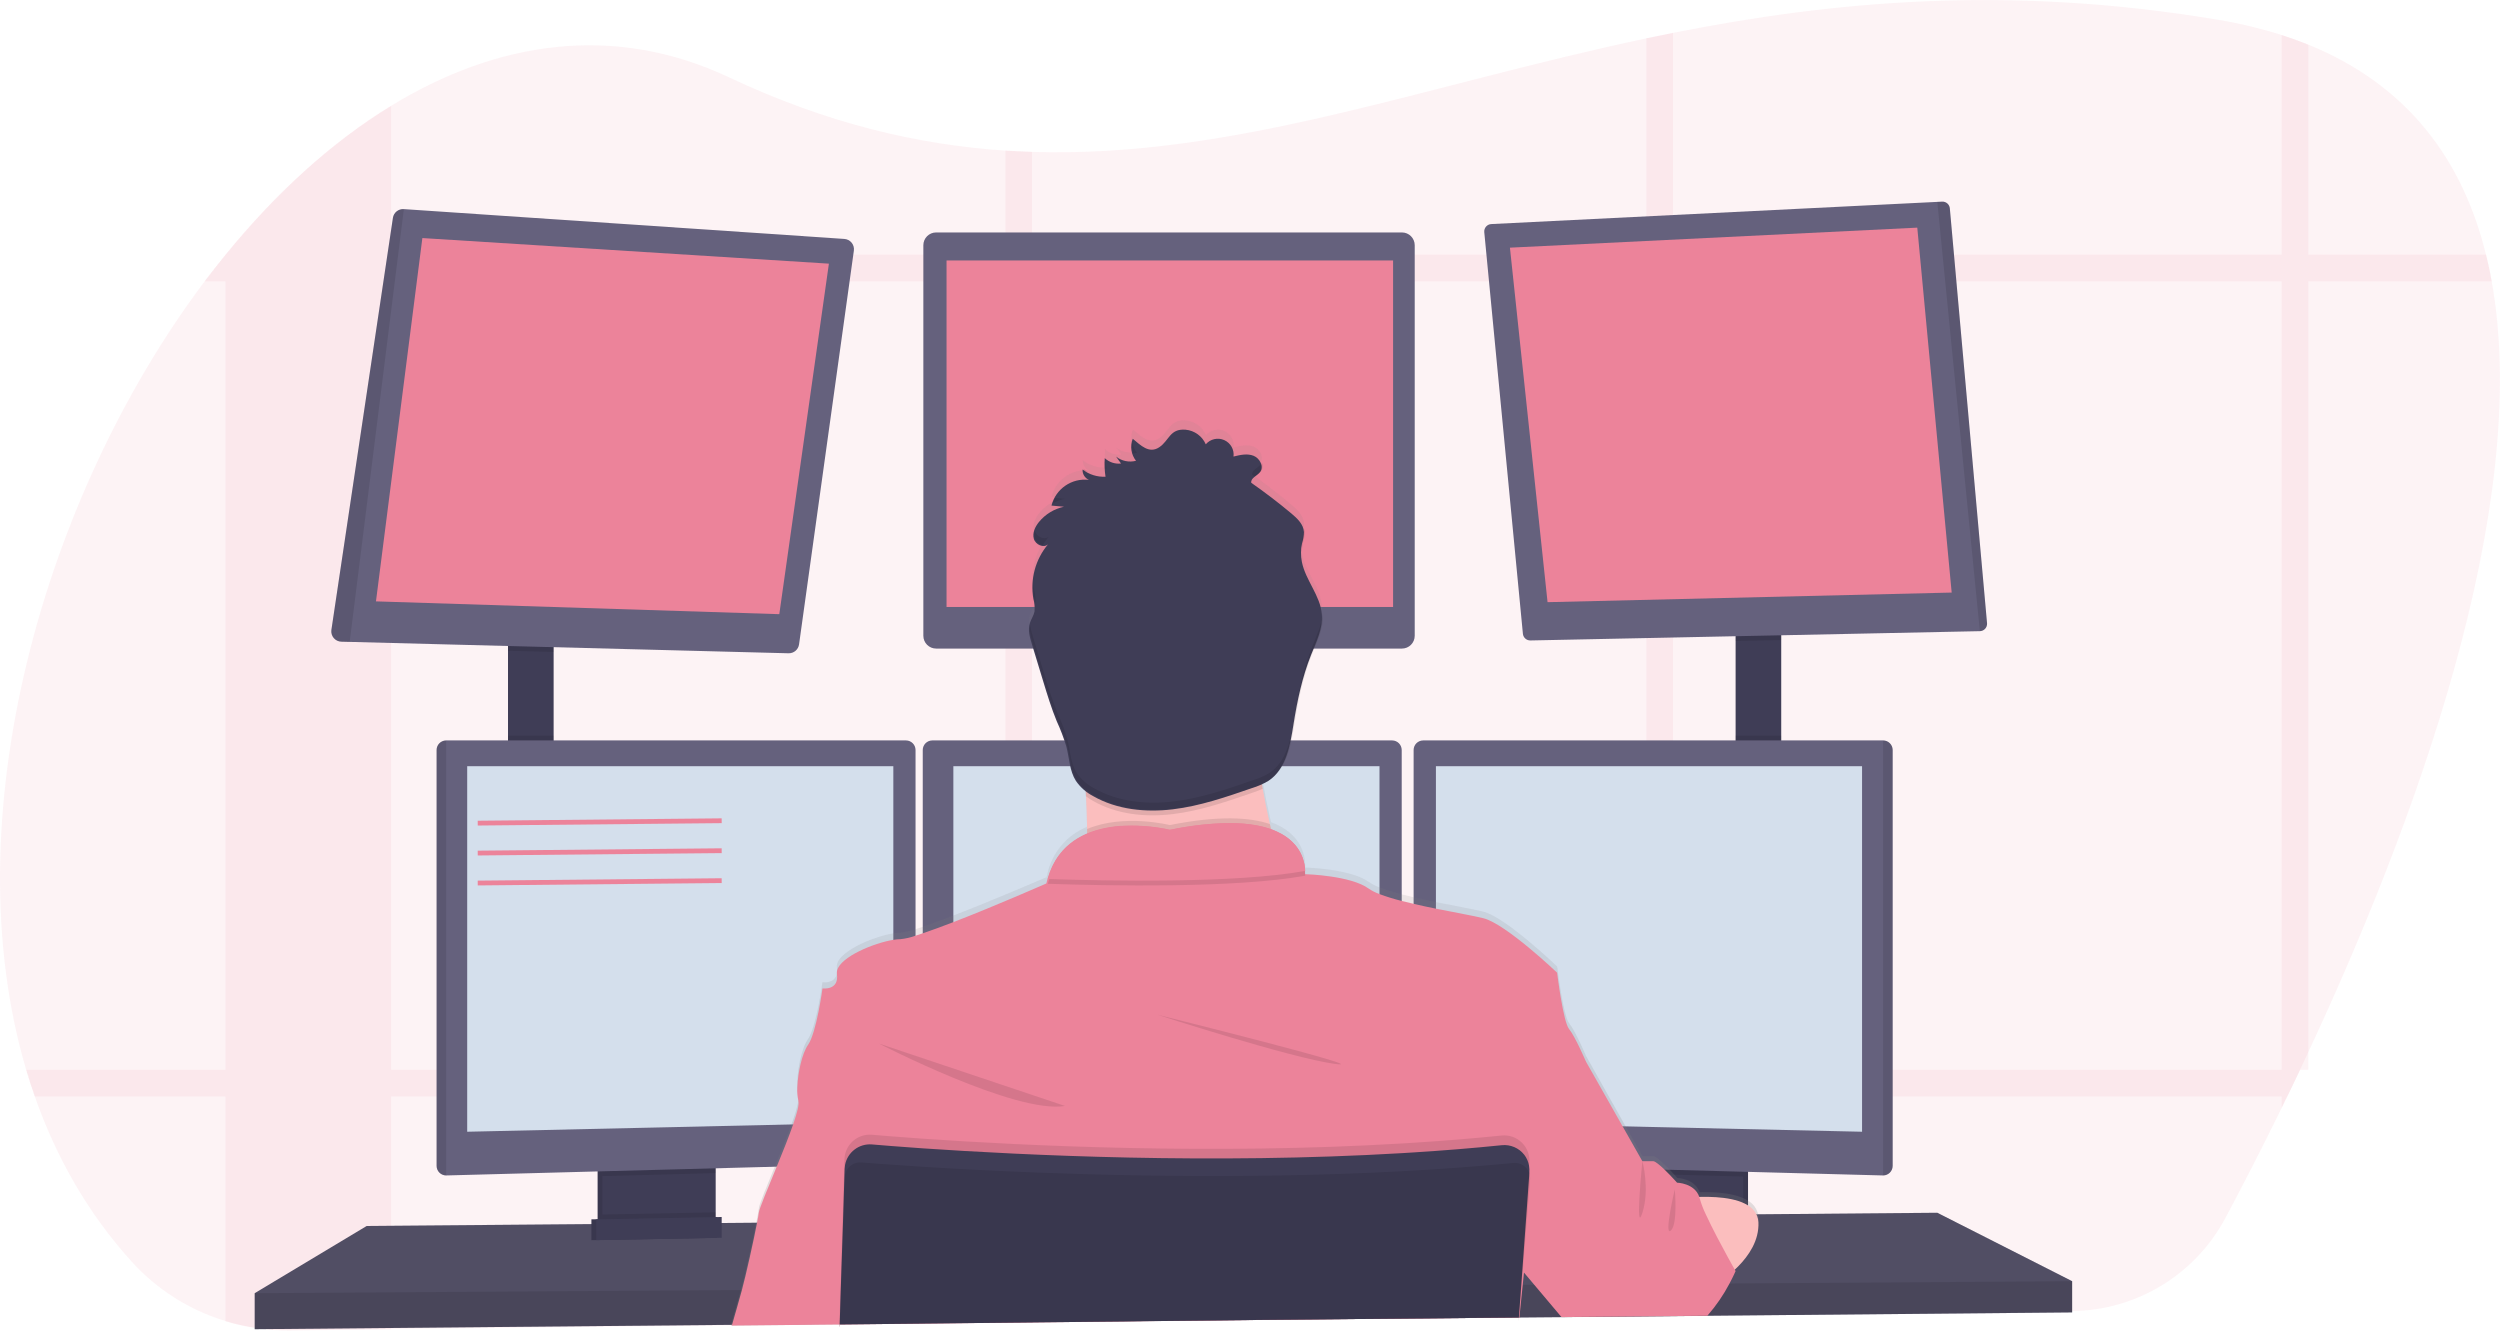
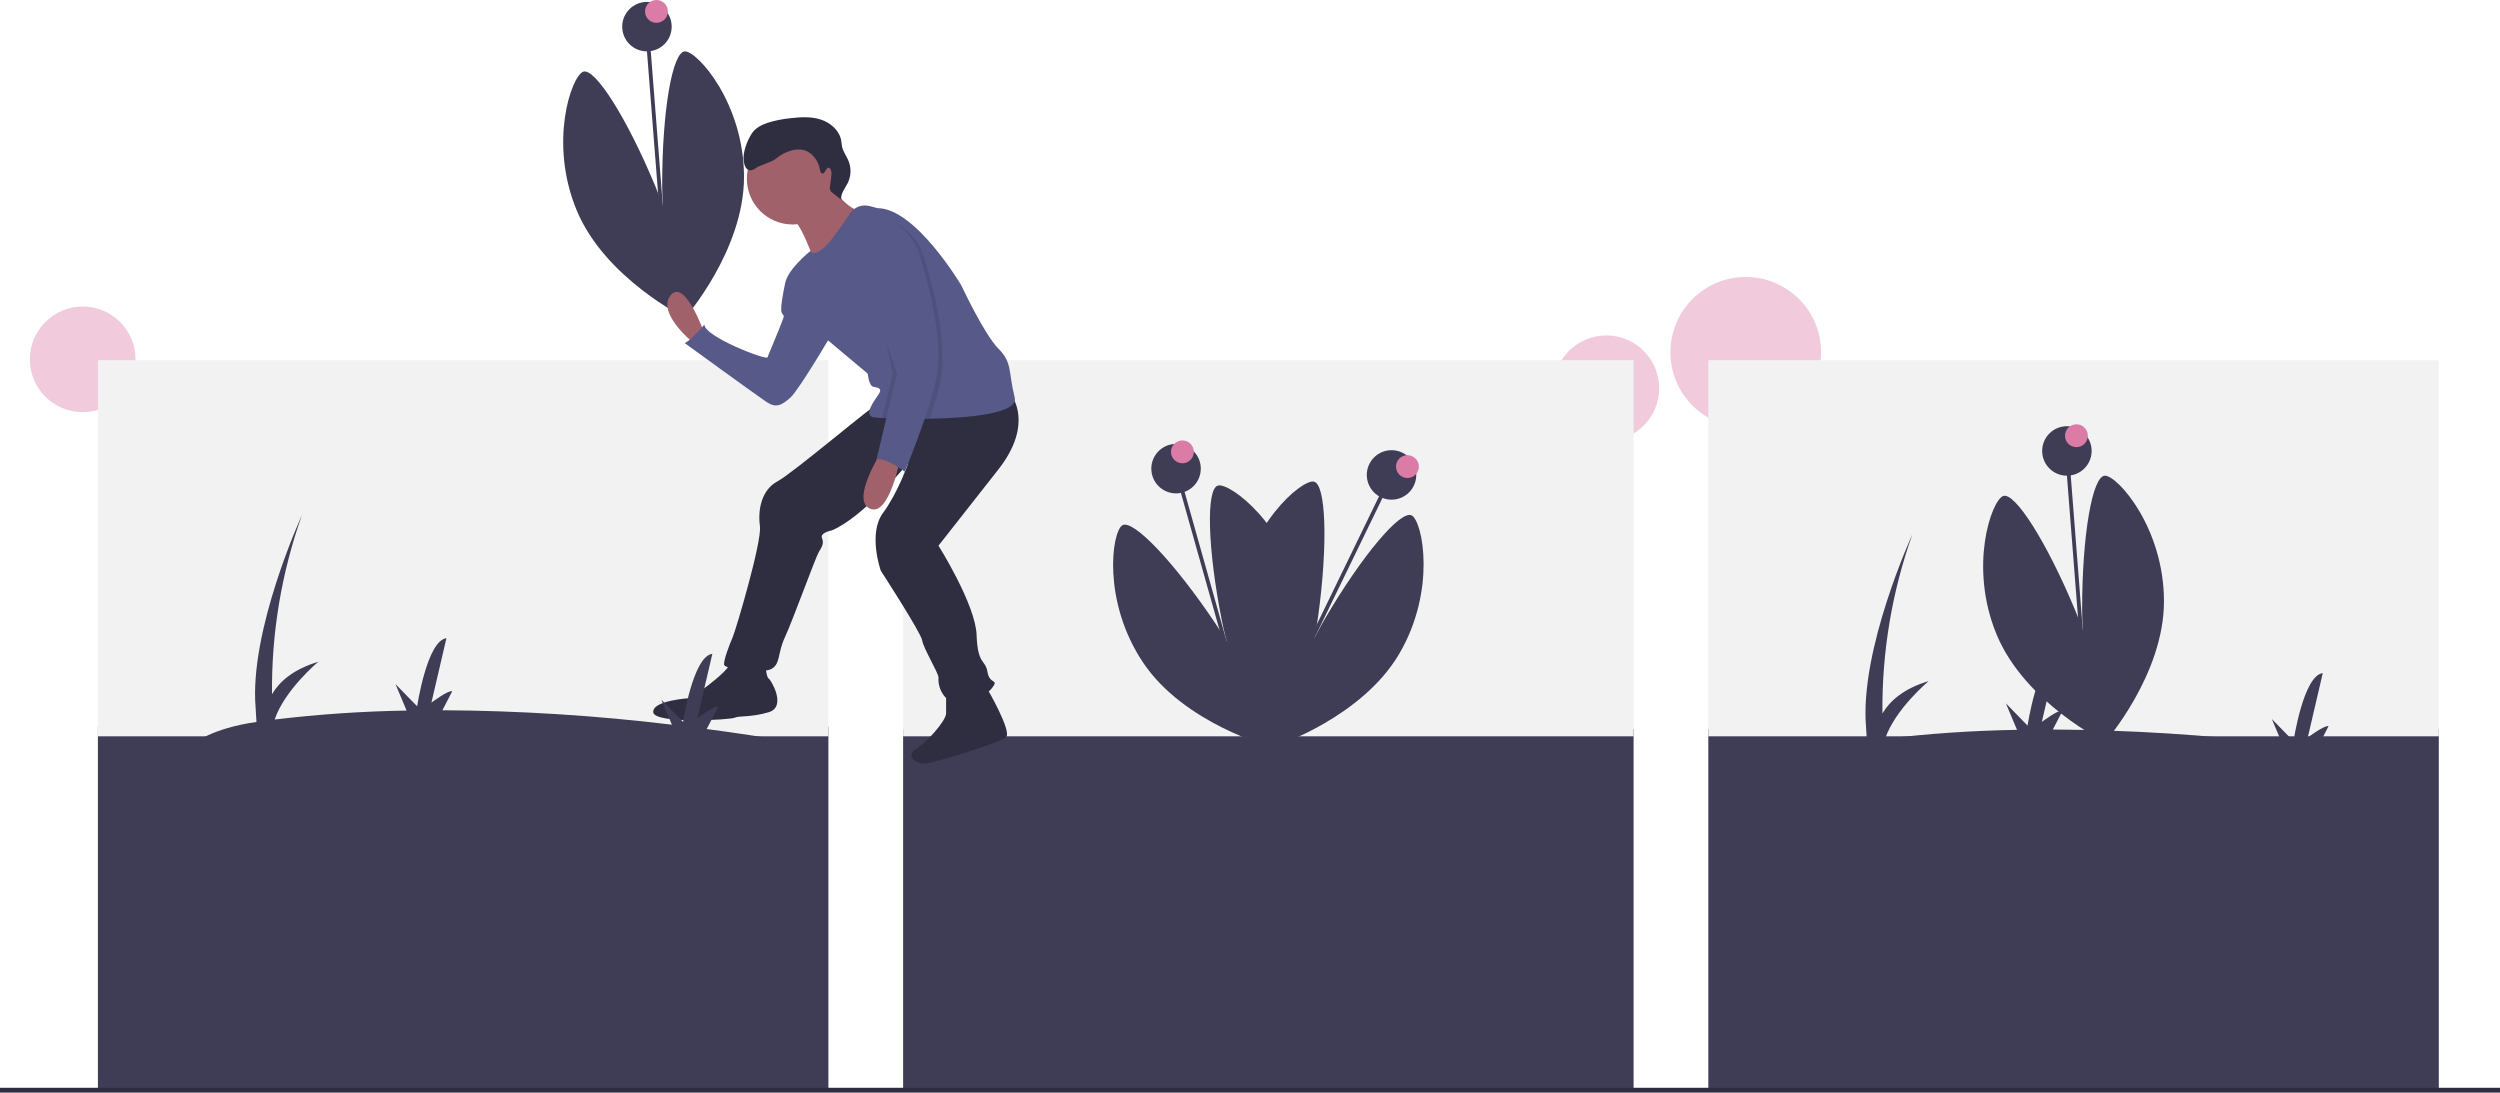
- <svg xmlns="http://www.w3.org/2000/svg" id="59725d3d-bdd8-4af0-9b66-49b8d09410bc" data-name="Layer 1" width="1041.32" height="554.17" viewBox="0 0 1041.32 554.17">
-   <defs>
-     <linearGradient id="dff037aa-d578-4bab-81e7-399360663117" x1="597.75" y1="725.44" x2="597.75" y2="347.69" gradientUnits="userSpaceOnUse">
-       <stop offset="0" stop-color="gray" stop-opacity="0.25" />
-       <stop offset="0.54" stop-color="gray" stop-opacity="0.12" />
-       <stop offset="1" stop-color="gray" stop-opacity="0.1" />
-     </linearGradient>
-   </defs>
-   <path d="M1040.82,611.12q-1.74,3.75-3.47,7.4-2.7,5.67-5.33,11.12c-.78,1.61-1.56,3.19-2.32,4.77-8.6,17.57-16.63,33.11-23.45,45.89A73.21,73.21,0,0,1,942.44,719l-151.65,1.65h-1.6l-13,.14-11.12.12-34.1.37-1.38,0-17.36.19h-.53l-107,1.16-95.51,1-11.11.12-69,.75H429l-44.75.48h-.48l-141.5,1.53-42.33.46a88.07,88.07,0,0,1-26.67-3.82,86.39,86.39,0,0,1-39.09-24.75C116,678.37,102.75,655,93.85,629.64q-1.93-5.49-3.6-11.12C59.44,514.37,97,380,164.6,290.08q4.25-5.64,8.64-11l.07-.08c20.79-25.52,44.1-46.84,68.93-62,44-26.91,92.75-34.49,140.7-11.9,40.57,19.12,78.45,28.11,115.17,30.55,3.71.24,7.42.42,11.11.53,84.23,2.65,163.17-27.7,255.87-47.29,3.69-.78,7.39-1.55,11.12-2.28,66.13-13.16,139.49-20.1,226.73-5.51a189.09,189.09,0,0,1,26.76,6.4q5.77,1.86,11.12,4c41.64,16.94,64.35,48.24,74,87.46q1.37,5.46,2.37,11.11C1134.3,384.41,1084.19,518.23,1040.82,611.12Z" transform="translate(-79.34 -172.91)" fill="#ec839a" opacity="0.1" />
-   <g opacity="0.1">
-     <path d="M242.24,217V726.62l-42.33.46a88.07,88.07,0,0,1-26.67-3.82V279h.07C194.1,253.45,217.41,232.13,242.24,217Z" transform="translate(-79.34 -172.91)" fill="#ec839a" />
-     <path d="M1117.24,290.08H164.6q4.25-5.64,8.64-11V279h941.63Q1116.24,284.43,1117.24,290.08Z" transform="translate(-79.34 -172.91)" fill="#ec839a" />
-     <path d="M1040.82,191.51v427h-3.47q-2.7,5.67-5.33,11.12c-.78,1.61-1.56,3.19-2.32,4.77V187.47Q1035.47,189.33,1040.82,191.51Z" transform="translate(-79.34 -172.91)" fill="#ec839a" />
-     <path d="M776.21,186.58V720.83l-11.12.12V188.86C768.78,188.08,772.48,187.31,776.21,186.58Z" transform="translate(-79.34 -172.91)" fill="#ec839a" />
-     <path d="M509.22,236.15V723.73l-11.11.12V235.62C501.82,235.86,505.53,236,509.22,236.15Z" transform="translate(-79.34 -172.91)" fill="#ec839a" />
-     <path d="M1037.35,618.52q-2.7,5.67-5.33,11.12H93.85q-1.93-5.49-3.6-11.12Z" transform="translate(-79.34 -172.91)" fill="#ec839a" />
-   </g>
-   <rect x="211.6" y="265.83" width="19" height="57.66" fill="#3f3d56" />
-   <rect x="722.93" y="262.83" width="19" height="61" fill="#3f3d56" />
-   <polygon points="863.1 533.65 863.1 546.65 711.18 548.05 709.56 548.08 651.82 548.61 650.44 548.63 632.89 548.78 632.37 548.78 525.39 549.77 349.78 551.4 349.63 551.4 304.98 551.82 304.5 551.83 106.1 553.65 106.1 538.65 152.75 510.65 246.35 509.87 248.35 509.86 249.01 509.85 251.01 509.82 295.95 509.45 297.96 509.44 298.6 509.43 300.6 509.42 315.01 509.3 315.39 509.29 350.94 508.99 351.23 508.99 628.63 506.65 635.42 506.6 636.1 506.6 641.28 506.55 678.93 506.24 680.93 506.21 682.78 506.19 683.74 506.19 695.45 506.1 697.77 506.07 700.88 506.05 710.63 505.96 726.1 505.83 728.1 505.81 731.58 505.79 732.23 505.79 806.94 505.15 863.1 533.65" fill="#65617d" />
-   <polygon points="863.1 533.65 863.1 546.65 711.18 548.05 709.56 548.08 651.82 548.61 650.44 548.63 632.89 548.78 632.37 548.78 525.39 549.77 349.78 551.4 349.63 551.4 304.98 551.82 304.5 551.83 106.1 553.65 106.1 538.65 152.75 510.65 246.35 509.87 248.35 509.86 249.01 509.85 251.01 509.82 295.95 509.45 297.96 509.44 298.6 509.43 300.6 509.42 315.01 509.3 315.39 509.29 350.94 508.99 351.23 508.99 628.63 506.65 635.42 506.6 636.1 506.6 641.28 506.55 678.93 506.24 680.93 506.21 682.78 506.19 683.74 506.19 695.45 506.1 697.77 506.07 700.88 506.05 710.63 505.96 726.1 505.83 728.1 505.81 731.58 505.79 732.23 505.79 806.94 505.15 863.1 533.65" opacity="0.2" />
-   <path d="M375.44,656.57v24.49a6.13,6.13,0,0,1-3.5,5.54,6,6,0,0,1-2.5.6l-34.9.74a6,6,0,0,1-2.7-.57,6.12,6.12,0,0,1-3.57-5.57V656.57Z" transform="translate(-79.34 -172.91)" fill="#3f3d56" />
-   <path d="M375.44,656.57v24.49a6.13,6.13,0,0,1-3.5,5.54,6,6,0,0,1-2.5.6l-34.9.74a6,6,0,0,1-2.7-.57,6.12,6.12,0,0,1-3.57-5.57V656.57Z" transform="translate(-79.34 -172.91)" opacity="0.1" />
-   <path d="M377.44,656.57v24.49a6.13,6.13,0,0,1-3.5,5.54,6,6,0,0,1-2.5.6l-34.9.74a6,6,0,0,1-2.7-.57,6.12,6.12,0,0,1-3.57-5.57V656.57Z" transform="translate(-79.34 -172.91)" fill="#3f3d56" />
-   <rect x="680.93" y="483.66" width="47.17" height="31.5" fill="#3f3d56" />
-   <rect x="680.93" y="483.66" width="47.17" height="31.5" opacity="0.1" />
-   <rect x="678.93" y="483.66" width="47.17" height="31.5" fill="#3f3d56" />
-   <polygon points="230.6 265.82 230.6 271.55 211.6 271.06 211.6 265.82 230.6 265.82" opacity="0.1" />
-   <path d="M435,277.31l-22.83,164a4.3,4.3,0,0,1-4.37,3.71L225,440.28l-3.47-.09a4.3,4.3,0,0,1-4.16-4.87L243,263.64a4.3,4.3,0,0,1,4.54-3.63L431,272.43A4.29,4.29,0,0,1,435,277.31Z" transform="translate(-79.34 -172.91)" fill="#65617d" />
-   <polygon points="175.93 99.16 156.6 250.49 324.6 255.82 345.26 109.82 175.93 99.16" fill="#ec839a" />
-   <rect x="384.6" y="96.82" width="204.67" height="173.33" rx="5.33" ry="5.33" fill="#65617d" />
-   <rect x="394.26" y="108.49" width="186" height="144.33" fill="#ec839a" />
-   <polygon points="741.93 262.82 741.93 266.61 722.93 267 722.93 262.82 741.93 262.82" opacity="0.1" />
-   <path d="M907,432.53a3.08,3.08,0,0,1-3,3.28L716.8,439.68a3.08,3.08,0,0,1-3.13-2.79L697.58,269.61a3.08,3.08,0,0,1,2.92-3.37L886.28,257l2-.1a3.07,3.07,0,0,1,3.22,2.8Z" transform="translate(-79.34 -172.91)" fill="#65617d" />
-   <polygon points="628.93 103.16 798.6 94.82 812.93 246.82 644.6 250.82 628.93 103.16" fill="#ec839a" />
-   <path d="M907,432.53a3.08,3.08,0,0,1-3,3.28L886.28,257l2-.1a3.07,3.07,0,0,1,3.22,2.8Z" transform="translate(-79.34 -172.91)" opacity="0.1" />
-   <path d="M247.57,260,225,440.28l-3.47-.09a4.3,4.3,0,0,1-4.16-4.87L243,263.64A4.3,4.3,0,0,1,247.57,260Z" transform="translate(-79.34 -172.91)" opacity="0.1" />
-   <rect x="211.6" y="306.41" width="19" height="17.08" opacity="0.1" />
-   <polygon points="298.1 483.65 298.1 488.62 250.93 489.88 250.93 483.65 298.1 483.65" opacity="0.1" />
-   <path d="M460.69,485.27v168.2a4,4,0,0,1-3.85,3.95l-191.65,5.1h-.05a4,4,0,0,1-3.95-3.95V485.27a4,4,0,0,1,3.95-3.95h191.6A4,4,0,0,1,460.69,485.27Z" transform="translate(-79.34 -172.91)" fill="#65617d" />
-   <path d="M265.19,481.32v181.2h-.05a4,4,0,0,1-3.95-3.95V485.27a4,4,0,0,1,3.95-3.95Z" transform="translate(-79.34 -172.91)" opacity="0.1" />
-   <polygon points="194.6 319.15 372.1 319.15 372.1 467.4 194.6 471.4 194.6 319.15" fill="#d4dfec" />
-   <rect x="722.93" y="306.41" width="19" height="17.42" opacity="0.1" />
-   <polygon points="726.1 483.65 726.1 490.06 678.93 488.8 678.93 483.65 726.1 483.65" opacity="0.1" />
-   <path d="M867.69,485.27v173.3a4,4,0,0,1-4,3.95h0L672,657.42a4,4,0,0,1-3.85-3.95V485.27a4,4,0,0,1,3.95-3.95h191.6A4,4,0,0,1,867.69,485.27Z" transform="translate(-79.34 -172.91)" fill="#65617d" />
-   <path d="M867.69,485.27v173.3a4,4,0,0,1-4,3.95h0V481.32h0A4,4,0,0,1,867.69,485.27Z" transform="translate(-79.34 -172.91)" opacity="0.1" />
-   <polygon points="775.6 319.15 598.1 319.15 598.1 467.4 775.6 471.4 775.6 319.15" fill="#d4dfec" />
-   <path d="M663.19,485.27v168.2a4,4,0,0,1-3.85,3.95l-191.65,5.1h0a4,4,0,0,1-4-3.95V485.27a4,4,0,0,1,3.95-3.95h191.6A4,4,0,0,1,663.19,485.27Z" transform="translate(-79.34 -172.91)" fill="#65617d" />
-   <polygon points="397.1 319.15 574.6 319.15 574.6 467.4 397.1 471.4 397.1 319.15" fill="#d4dfec" />
-   <polygon points="863.1 533.65 863.1 546.65 711.18 548.05 709.56 548.08 651.82 548.61 650.44 548.63 632.89 548.78 632.37 548.78 525.39 549.77 349.78 551.4 349.63 551.4 304.98 551.82 304.5 551.83 106.1 553.65 106.1 538.65 308.61 537.32 309.09 537.32 350.08 537.04 350.27 537.04 633.35 535.17 633.64 535.17 633.81 535.16 634.28 535.16 639.07 535.13 640.53 535.13 715.02 534.63 719.42 534.61 720.4 534.6 863.1 533.65" opacity="0.1" />
-   <circle cx="487.26" cy="272.16" r="51.33" fill="#fbbebe" />
-   <path d="M383.74,725.09c0-.11.06-.23.1-.35,1-3.59,2.78-9.66,4.11-14.51.17-.6.33-1.19.48-1.75,1.47-5.47,4.33-18.28,5.92-26.27.56-2.81,1-5,1.09-6.1.2-1.69,3.21-8.92,6.62-17.23,2.39-5.84,5-12.22,6.91-17.6a61.38,61.38,0,0,0,2.93-9.85,5.1,5.1,0,0,0,0-2.13,14.69,14.69,0,0,1-.48-3.5v0c-.23-6.2,1.62-16,4.48-20.11,3.5-5,6-23.66,6-23.66s5.18.75,6-3.53a6.15,6.15,0,0,0,.1-1.4,7.41,7.41,0,0,0-.09-1.11c-.89-6.24,14.72-12.88,23.5-14.31a19.67,19.67,0,0,1,3-.28,27.24,27.24,0,0,0,6.25-1.44q1.4-.43,3-1c3.68-1.24,8.08-2.88,12.75-4.68,17.56-6.81,38.82-16,38.82-16,.15-.71.32-1.39.51-2.06a27.71,27.71,0,0,1,16.35-18.93h0c0-.66,0-1.33,0-2,0-3.45-.15-7-.3-10.54,0-.69-.06-1.38-.1-2.07,0-.2,0-.41,0-.61s0-.35,0-.52c0-.7-.07-1.4-.11-2.09l-.18-.14a16.41,16.41,0,0,1-3.9-4.2,15.27,15.27,0,0,1-1.42-3c-1.25-3.39-1.54-7.17-2.38-10.75l-.18-.74a84,84,0,0,0-4-10.58c-2.21-5.42-3.91-11-5.6-16.65q-1.54-5.13-3.11-10.28l-1.58-5.24c-.3-1-.6-2-.83-3v0a13.27,13.27,0,0,1-.26-1.4,0,0,0,0,1,0,0,10,10,0,0,1,.24-4.61,32.09,32.09,0,0,1,1.32-3,7.87,7.87,0,0,0,.5-1.38v0a3,3,0,0,0,.08-.32,5.65,5.65,0,0,0,.11-1.08,18.46,18.46,0,0,0-.52-3.89.07.07,0,0,1,0-.05,2.56,2.56,0,0,0-.05-.27,25.48,25.48,0,0,1-.36-3,28.45,28.45,0,0,1,3.47-15.57l.19-.36a25.22,25.22,0,0,1,1.84-2.78h0c.31-.42.63-.82,1-1.22-1.4,1.34-3.7.75-5-.69a3.61,3.61,0,0,1-.55-.75,3.81,3.81,0,0,1-.23-.45c-.05-.12-.09-.25-.13-.38-.7-2.45.52-5.06,2.12-7.05a18.49,18.49,0,0,1,5.74-4.7h0a3.84,3.84,0,0,1,.4-.21,17.12,17.12,0,0,1,2.64-1.06h0a15.06,15.06,0,0,1,1.63-.44l-3.71-.34-1.5-.14a14.49,14.49,0,0,1,13-10.91h1.08a11.73,11.73,0,0,1,1.57.13,4.44,4.44,0,0,1-2.65-4.33,14.41,14.41,0,0,0,9.19,3.06h.38a30,30,0,0,1-.34-3.27h0a0,0,0,0,1,0,0,0,0,0,0,1,0,0,33.19,33.19,0,0,1,0-4.46,8.44,8.44,0,0,0,6.78,2.26l-2.08-2.9a9.49,9.49,0,0,0,6.56,2.05l.48-.05a7,7,0,0,0,1.19-.23l.09,0c-.19-.24-.36-.49-.53-.75l-.06-.12a9.67,9.67,0,0,1-1-2.09,6.59,6.59,0,0,1-.24-.87h0a8.75,8.75,0,0,1,.45-5.45c3.23,2.7,6.77,6.39,11,3.6s4.37-7.91,11-7.39a10.2,10.2,0,0,1,8.41,6.12,6.75,6.75,0,0,1,7.67-1.75,6.85,6.85,0,0,1,3.88,6.89c2.75-.69,5.71-1.37,8.35-.33s4.34,4.41,2.84,6.66a1.43,1.43,0,0,1-.14.2c-1.23,1.59-3.95,2.46-3.66,4.46l.42.3,1.3.94a.05.05,0,0,1,0,0q7.65,5.52,14.9,11.6c2.48,2.08,5.12,4.58,5.29,7.83a8.64,8.64,0,0,1-.24,2.37h0c-.16.78-.38,1.56-.55,2.34a19.51,19.51,0,0,0-.34,6.05h0c.07.59.16,1.17.27,1.76,1.53,7.73,7.71,14.11,8.32,22l0,.56a17.78,17.78,0,0,1-.07,2.53c-.46,4.8-2.68,9.41-4.48,14-.11.28-.22.56-.32.84-3.47,9-5.47,18.59-7,28.16a100.26,100.26,0,0,1-2,10.09A26.73,26.73,0,0,1,611,492.07a16.22,16.22,0,0,1-3.36,3,18.67,18.67,0,0,1-2.65,1.41s0,0,0,.06c.11.61.2,1.22.31,1.83.06.32.11.64.17,1h0a.14.14,0,0,0,0,.06c.84,4.73,1.8,9.36,2.81,13.76l.51,2.19c12.6,4.55,14.09,13.87,14.18,17.44a9.64,9.64,0,0,1,0,1.43s19,.5,26.5,6a20.34,20.34,0,0,0,4.51,2.3,83,83,0,0,0,9.25,2.89c1.61.42,3.29.83,5,1.23,3,.69,6.18,1.36,9.25,2,8.19,1.65,15.9,3,19.81,4,9.33,2.36,30.67,22.82,30.67,22.82s2.5,20.64,5,23.65,7,13.59,7,13.59l16.54,29.41,7,12.37h4.5c.62,0,1.84.88,3.21,2.1,1.19,1.06,2.51,2.38,3.67,3.58l1.92,2.05,1.2,1.33s7.27.18,9.24,5.93c5.92-.17,13.19.22,18.28,2.5a14.14,14.14,0,0,1,2,1.08,8.68,8.68,0,0,1,4.13,5.66,8.34,8.34,0,0,1,.18,1.44c0,.57,0,1.14,0,1.7-.36,7.57-5.29,13.87-9.82,18.11l.32.57s-.15.36-.44,1c-.08.19-.18.4-.29.64h0c-.59,1.26-1.53,3.15-2.76,5.36a63.31,63.31,0,0,1-9.57,13.17l-.29.3-57.74.53-.17-.2L719.87,708l-5.57-6.64-.17-.21-.16,1.59-.54,5.3-1.3,12.81-.07.64,0,.17-.15,1.48.11-1.48h-.29l-107,1L429.11,724.6l0,.84h-.14l0-.84-44.75.48Z" transform="translate(-79.34 -172.91)" fill="url(#dff037aa-d578-4bab-81e7-399360663117)" />
-   <path d="M617.94,550.07s-99.5,12-90,0c3.44-4.34,4.39-17.2,4.2-31.85-.06-4.45-.22-9.06-.45-13.65-1.1-22-3.75-43.5-3.75-43.5s87-41,77-8.5c-4,13.13-2.69,31.57.35,48.88.89,5.05,1.92,10,3,14.7A344.67,344.67,0,0,0,617.94,550.07Z" transform="translate(-79.34 -172.91)" fill="#fbbebe" />
-   <path d="M617.94,550.07s-99.5,12-90,0c3.44-4.34,4.39-17.2,4.2-31.85,15.17-6.48,34.47-1.65,34.47-1.65,20.32-4.05,33.35-3.26,41.68-.42A344.67,344.67,0,0,0,617.94,550.07Z" transform="translate(-79.34 -172.91)" opacity="0.1" />
-   <path d="M429.08,725.44l0-.84,175.62-1.91,107-1H712l-.11,1.48.15-1.48h.19l0-.17,1.37-13.45.52-5.09.16-1.59.14-1.33,6.18-20.61,6.18-20.58,5.2-17.33,7.94-26.48s-4.5-10.5-7-13.5-5-23.5-5-23.5-21.34-20.33-30.67-22.67c-3.91-1-11.63-2.33-19.83-4-3.07-.62-6.22-1.28-9.25-2-1.71-.39-3.39-.8-5-1.21a87.91,87.91,0,0,1-9.25-2.86,20.7,20.7,0,0,1-4.5-2.29c-7.35-5.39-25.77-6-26.48-6h0a.42.42,0,0,1,0-.07v-.09a10.26,10.26,0,0,0,0-1.26c0-.4,0-.87-.09-1.4,0-.16,0-.33-.07-.5-.05-.36-.11-.74-.2-1.14a5,5,0,0,0-.12-.53,17.21,17.21,0,0,0-1.25-3.49c-.07-.16-.16-.33-.24-.49a18.25,18.25,0,0,0-1.7-2.63c-.13-.17-.27-.35-.42-.52a19.58,19.58,0,0,0-2.72-2.64c-.27-.21-.55-.43-.84-.63a4.67,4.67,0,0,0-.51-.36l-.89-.58-.83-.48c-.73-.4-1.5-.79-2.34-1.16-.26-.12-.54-.23-.82-.34s-.72-.28-1.09-.42l-.06,0L608,518c-.57-.19-1.15-.36-1.76-.53l-.93-.24-1-.23-1-.21c-1-.2-2.07-.38-3.19-.52l-1.14-.14-1.17-.12-1.21-.1-1.72-.1-2-.07a124.68,124.68,0,0,0-26.24,2.79,72.27,72.27,0,0,0-18.26-1.68l-.87,0-1,.06-.64,0-1.29.12c-.43,0-.87.09-1.3.15s-.88.11-1.31.18l-.66.11c-.65.11-1.31.23-2,.37q-.33.06-.66.15c-.87.19-1.74.42-2.6.68-.43.12-.86.26-1.29.41-.22.06-.43.14-.64.22l-.64.23-.63.25-.75.3c-.38.16-.75.33-1.12.51-.21.09-.42.19-.62.3s-.41.2-.6.31a27.75,27.75,0,0,0-6.21,4.38l-.51.49-.5.51c-.17.17-.33.35-.49.53a23.82,23.82,0,0,0-1.82,2.25c-.16.21-.31.42-.46.64a26.69,26.69,0,0,0-1.72,2.92c-.13.24-.25.49-.37.73a32.7,32.7,0,0,0-2,5.25q-.28,1-.51,2S494,550.24,476.44,557c-4.67,1.8-9.07,3.43-12.75,4.66-1.07.36-2.07.69-3,1a26.7,26.7,0,0,1-6.25,1.44,19.67,19.67,0,0,0-3,.28c-8.07,1.31-21.9,7-23.41,12.71a3.69,3.69,0,0,0-.1,1.4s0,.07,0,.11c1,7-6,6-6,6s-2.5,18.5-6,23.5c-2.53,3.6-4.26,11.63-4.48,17.69v0a19.61,19.61,0,0,0,.44,5.63c0,.05,0,.1,0,.14.4,1.34-.56,5-2.19,9.69-1.77,5.15-4.35,11.55-6.83,17.59-3.74,9.12-7.26,17.4-7.48,19.22-.09.81-.35,2.26-.71,4.13-1.46,7.62-4.7,22.13-6.3,28-1.19,4.38-2.92,10.38-4.11,14.5,0,.12-.07.24-.1.35L429,724.6l0,.84h.14Z" transform="translate(-79.34 -172.91)" fill="#ec839a" />
-   <path d="M445.44,607.57s57,29.5,77.5,26Z" transform="translate(-79.34 -172.91)" opacity="0.1" />
-   <path d="M561.44,595.57s55.5,18,74,20.5S561.44,595.57,561.44,595.57Z" transform="translate(-79.34 -172.91)" opacity="0.1" />
-   <path d="M623,537.65c-29,5.34-83.6,4.19-107.2,3.38,8.65-31,50.83-20.46,50.83-20.46C618.84,510.15,622.84,531.77,623,537.65Z" transform="translate(-79.34 -172.91)" opacity="0.1" />
-   <path d="M623,535.65c-29,5.34-83.6,4.19-107.2,3.38,8.65-31,50.83-20.46,50.83-20.46C618.84,508.15,622.84,529.77,623,535.65Z" transform="translate(-79.34 -172.91)" fill="#ec839a" />
-   <path d="M776.94,672.32s34.16-5.25,34.83,9.75-17.42,25.48-17.42,25.48Z" transform="translate(-79.34 -172.91)" fill="#fbbebe" />
-   <path d="M605.29,501.45a47,47,0,0,1-4.5,1.74c-10.78,3.72-21.65,7.47-33,8.83s-23.26.16-33.16-5.5a28.77,28.77,0,0,1-3-1.95c-1.1-22-3.75-43.5-3.75-43.5s87-41,77-8.5C600.9,465.7,602.25,484.14,605.29,501.45Z" transform="translate(-79.34 -172.91)" opacity="0.1" />
-   <path d="M552.52,364.84a9.47,9.47,0,0,1-8.32-1.75l2.08,2.89a8.47,8.47,0,0,1-6.78-2.25,34.08,34.08,0,0,0,.32,7.75,14.52,14.52,0,0,1-9.56-3,4.42,4.42,0,0,0,2.64,4.31,14.34,14.34,0,0,0-15.6,10.71l5.22.48a18.47,18.47,0,0,0-10.44,6.37c-1.6,2-2.82,4.56-2.12,7s4.08,4,5.92,2.26a27.94,27.94,0,0,0-6.1,22.79,14.47,14.47,0,0,1,.46,5.26c-.33,1.65-1.37,3.08-1.89,4.69-1,2.92-.05,6.09.84,9l4.69,15.42c1.7,5.57,3.39,11.15,5.61,16.54a82.08,82.08,0,0,1,4,10.51c1.26,4.84,1.31,10.14,4,14.37a19.93,19.93,0,0,0,7.18,6.33c9.89,5.66,21.84,6.86,33.16,5.5s22.18-5.11,32.95-8.83a31,31,0,0,0,6.84-3c7.45-4.88,9.11-14.86,10.5-23.65,1.55-9.8,3.62-19.58,7.29-28.8,2.18-5.49,5-11.06,4.52-16.94-.61-7.81-6.79-14.14-8.32-21.82a19,19,0,0,1,.07-7.77,17.66,17.66,0,0,0,.79-4.7c-.17-3.22-2.81-5.7-5.29-7.77Q609.11,380,600.52,374c-.29-2,2.43-2.86,3.66-4.44,1.74-2.23-.06-5.77-2.7-6.81s-5.6-.36-8.35.33a6.59,6.59,0,0,0-11.55-5.11,10.2,10.2,0,0,0-8.42-6.08c-6.63-.52-6.76,4.55-11,7.34s-7.74-.89-11-3.57A9.28,9.28,0,0,0,552.52,364.84Z" transform="translate(-79.34 -172.91)" fill="#3f3d56" />
-   <path d="M802.27,702.32s-.89,2.12-2.53,5.19a69,69,0,0,1-9,13.17l-.27.29-1.62,0-57.74.53-1.38,0-.17-.2-11.2-13.29L714.14,703l-.17-.21-.36-.42-.2-.24-.26-.31-8.21-9.74,3-12.5,5.11-21.06.13-.51,1-4,.71-3,2.38-9.78,8.16-33.65,14.5,7.5,15.29,27,8.21,14.5h4.5c.85,0,2.8,1.64,4.76,3.53.7.67,1.4,1.38,2,2,1.78,1.84,3.19,3.42,3.19,3.42s7.29.16,9.25,5.9a7,7,0,0,1,.25.85,40.3,40.3,0,0,0,2.53,6.56c1.29,2.81,2.91,6,4.55,9.19,3.05,5.85,6.15,11.42,7.29,13.44l.14.25Z" transform="translate(-79.34 -172.91)" fill="#ec839a" />
-   <path d="M716.37,657.17l-.1,1.43v.1l-.17,2.3-1.33,18.51-1.61,22.3-.46,6.28-1,13.44v.17l-107,1L429.11,724.6l0,.84h-.14l0-.84v-.28l.45-14.36.86-28.06.74-23.79.07-2.37a10.53,10.53,0,0,1,11.42-10.17c4.72.4,10.85.89,18.18,1.41l3,.22c42.33,2.94,120.56,6.74,199.5,2,1.66-.09,3.33-.19,5-.31,12.24-.77,24.47-1.76,36.58-3a10.53,10.53,0,0,1,11.6,11.23Z" transform="translate(-79.34 -172.91)" opacity="0.1" />
-   <path d="M429.08,725.44l0-.84,175.62-1.91,107-1H712v-.17l1-13.44.43-6,1.64-22.61,1.29-17.9,0-.44a10.62,10.62,0,0,0-.11-2.47.3.3,0,0,0,0-.1,10.39,10.39,0,0,0-2-4.64,10.54,10.54,0,0,0-9.42-4c-12.11,1.24-24.34,2.23-36.58,3-1.67.12-3.34.22-5,.31-78.94,4.69-157.17.89-199.5-2l-3-.22c-7.33-.52-13.46-1-18.18-1.41a10.54,10.54,0,0,0-11.24,8.53,11,11,0,0,0-.18,1.64l-.68,22.16L429.54,710l-.44,14.36v.28l0,.84Z" transform="translate(-79.34 -172.91)" fill="#3f3d56" />
-   <path d="M716.67,664.18l-1.23,15.33-1.83,22.85-.46,5.72-1,12.81-.06.64v.17h0l-.15,1.48.11-1.48h-.29l-107,1L429.11,724.6v-.28l.49-14.36,1-28.06.64-18.65A6.36,6.36,0,0,1,434.3,658a6.25,6.25,0,0,1,3.78-.9c2.1.17,4.68.37,7.69.59,4.89.36,10.92.78,17.94,1.22,13,.82,29.31,1.7,48,2.42,52,2,122.2,2.67,188.88-3.17,3-.26,6.1-.55,9.13-.84a6.26,6.26,0,0,1,3.48.66,5.16,5.16,0,0,1,.86.54,6.14,6.14,0,0,1,2,2.46,3.56,3.56,0,0,1,.25.61A6.28,6.28,0,0,1,716.67,664.18Z" transform="translate(-79.34 -172.91)" opacity="0.1" />
-   <path d="M377.44,677.87v3.19a6.13,6.13,0,0,1-3.5,5.54l-40.1.77a6.12,6.12,0,0,1-3.57-5.57v-3Z" transform="translate(-79.34 -172.91)" opacity="0.1" />
-   <polygon points="298.6 515.57 246.35 516.57 246.35 507.9 298.6 506.9 298.6 515.57" fill="#3f3d56" />
-   <polygon points="298.6 515.57 246.35 516.57 246.35 507.9 298.6 506.9 298.6 515.57" opacity="0.1" />
-   <polygon points="300.6 515.57 248.35 516.57 248.35 507.9 300.6 506.9 300.6 515.57" fill="#3f3d56" />
-   <g opacity="0.1">
-     <path d="M552.93,361.56a9.75,9.75,0,0,1-1.89-4.34,9.49,9.49,0,0,0,.42,4.6A9,9,0,0,0,552.93,361.56Z" transform="translate(-79.34 -172.91)" />
-     <path d="M540.23,368.2a35.12,35.12,0,0,1-.37-3.7c0,1.23,0,2.47,0,3.71Z" transform="translate(-79.34 -172.91)" />
-     <path d="M621.73,401.57a18.34,18.34,0,0,1,.36-2.65,18,18,0,0,0,.8-4.69,6.16,6.16,0,0,0-.16-1.06c-.17.92-.44,1.84-.64,2.75A19.14,19.14,0,0,0,621.73,401.57Z" transform="translate(-79.34 -172.91)" />
-     <path d="M600.93,370.67l1.09.79a19.71,19.71,0,0,0,2.57-2.22,3.67,3.67,0,0,0,.38-3.64,3,3,0,0,1-.38.64C603.36,367.82,600.64,368.69,600.93,370.67Z" transform="translate(-79.34 -172.91)" />
-     <path d="M518.76,380.29a12.32,12.32,0,0,0-.87,2.28,18.16,18.16,0,0,1,5-1.89Z" transform="translate(-79.34 -172.91)" />
-     <path d="M532.55,369.41a14.83,14.83,0,0,1-1.88-1.23,4.25,4.25,0,0,0,.09,1.18A11.86,11.86,0,0,1,532.55,369.41Z" transform="translate(-79.34 -172.91)" />
-     <path d="M630.32,428.33c-.41,4.85-2.67,9.52-4.5,14.12-3.67,9.22-5.74,19-7.29,28.81-1.39,8.79-3,18.77-10.5,23.64a30,30,0,0,1-6.83,3c-10.78,3.73-21.65,7.47-33,8.83s-23.26.17-33.16-5.49a20,20,0,0,1-7.18-6.33c-2.67-4.23-2.72-9.53-4-14.37a82.21,82.21,0,0,0-4-10.52c-2.21-5.38-3.91-11-5.6-16.53q-2.35-7.71-4.69-15.43a28.81,28.81,0,0,1-1.14-4.75c-.39,2.56.37,5.24,1.14,7.75q2.34,7.73,4.69,15.43c1.69,5.57,3.39,11.15,5.6,16.53a82.21,82.21,0,0,1,4,10.52c1.26,4.84,1.31,10.14,4,14.37a20,20,0,0,0,7.18,6.33c9.9,5.66,21.84,6.85,33.16,5.49s22.18-5.1,33-8.83a30,30,0,0,0,6.83-3c7.45-4.87,9.11-14.85,10.5-23.64,1.55-9.81,3.62-19.59,7.29-28.81,2.18-5.48,5-11.05,4.52-16.94C630.34,428.45,630.32,428.39,630.32,428.33Z" transform="translate(-79.34 -172.91)" />
-     <path d="M510.63,424.46s0-.07,0-.11a14,14,0,0,0-.46-5.25,26.59,26.59,0,0,1-.39-3.32,27.35,27.35,0,0,0,.39,6.32C510.33,422.88,510.51,423.67,510.63,424.46Z" transform="translate(-79.34 -172.91)" />
-     <path d="M513.68,400a27.74,27.74,0,0,1,2.61-3.67c-1.83,1.75-5.21.19-5.92-2.24a5.83,5.83,0,0,0,0,3A4.39,4.39,0,0,0,513.68,400Z" transform="translate(-79.34 -172.91)" />
-   </g>
-   <path d="M763.44,656.57s3.17,11.5,0,21.5S763.44,656.57,763.44,656.57Z" transform="translate(-79.34 -172.91)" opacity="0.1" />
-   <path d="M776.94,668.3s1.33,14.6-1.67,17.19S776.94,668.3,776.94,668.3Z" transform="translate(-79.34 -172.91)" opacity="0.1" />
-   <line x1="198.99" y1="342.86" x2="300.6" y2="341.86" fill="none" stroke="#ec839a" stroke-miterlimit="10" stroke-width="2" />
-   <line x1="198.99" y1="355.33" x2="300.6" y2="354.34" fill="none" stroke="#ec839a" stroke-miterlimit="10" stroke-width="2" />
-   <line x1="198.99" y1="367.81" x2="300.6" y2="366.81" fill="none" stroke="#ec839a" stroke-miterlimit="10" stroke-width="2" />
+ <svg xmlns="http://www.w3.org/2000/svg" id="afe51864-995d-4d65-923d-32d0c94258ab" data-name="Layer 1" width="1037" height="453.211" viewBox="0 0 1037 453.211">
+   <circle cx="34.305" cy="149.059" r="21.92" fill="#db7ca7" opacity="0.4" />
+   <circle cx="724.137" cy="146.135" r="31.248" fill="#db7ca7" opacity="0.4" />
+   <circle cx="666.305" cy="161.059" r="21.92" fill="#db7ca7" opacity="0.4" />
+   <rect x="40.615" y="301.421" width="303" height="151" fill="#3f3d56" />
+   <rect x="708.615" y="302.421" width="303" height="150" fill="#3f3d56" />
+   <rect x="374.615" y="302.421" width="303" height="150" fill="#3f3d56" />
+   <rect x="40.615" y="149.421" width="303" height="156" fill="#f2f2f2" />
+   <rect x="374.615" y="149.421" width="303" height="156" fill="#f2f2f2" />
+   <rect x="708.615" y="149.421" width="303" height="156" fill="#f2f2f2" />
+   <rect x="942.011" y="410.293" width="1.579" height="101.361" transform="translate(-114.5401 -148.5618) rotate(-4.46716)" fill="#3f3d56" />
+   <path d="M979.116,472.816c0,30.521-24.474,58.421-24.474,58.421a171.643,171.643,0,0,1-9.474-55.263c0-30.521,4.242-55.263,9.474-55.263S979.116,442.295,979.116,472.816Z" transform="translate(-81.5 -223.3947)" fill="#3f3d56" />
+   <path d="M909.73,486.676c11.711,28.185,45.018,44.558,45.018,44.558a171.643,171.643,0,0,0-12.457-54.668c-11.711-28.185-25.122-49.406-29.954-47.398S898.018,458.491,909.73,486.676Z" transform="translate(-81.5 -223.3947)" fill="#3f3d56" />
+   <circle cx="857.353" cy="187.053" r="10.263" fill="#3f3d56" />
+   <circle cx="861.3" cy="180.737" r="4.737" fill="#db7ca7" />
+   <rect x="353.011" y="234.293" width="1.579" height="101.361" transform="translate(-102.6212 -194.9723) rotate(-4.46716)" fill="#3f3d56" />
+   <path d="M390.116,296.816c0,30.521-24.474,58.421-24.474,58.421a171.643,171.643,0,0,1-9.474-55.263c0-30.521,4.242-55.263,9.474-55.263S390.116,266.295,390.116,296.816Z" transform="translate(-81.5 -223.3947)" fill="#3f3d56" />
+   <path d="M320.73,310.676c11.711,28.185,45.018,44.558,45.018,44.558a171.643,171.643,0,0,0-12.457-54.668c-11.711-28.185-25.122-49.406-29.954-47.398S309.018,282.491,320.73,310.676Z" transform="translate(-81.5 -223.3947)" fill="#3f3d56" />
+   <circle cx="268.353" cy="11.053" r="10.263" fill="#3f3d56" />
+   <circle cx="272.3" cy="4.737" r="4.737" fill="#db7ca7" />
+   <rect x="582.282" y="415.889" width="1.579" height="101.361" transform="translate(-186.1891 -47.76294) rotate(-15.73711)" fill="#3f3d56" />
+   <path d="M621.002,471.086c5.965,29.933-12.585,62.078-12.585,62.078A171.643,171.643,0,0,1,588.326,480.818c-5.965-29.933-6.64-55.027-1.509-56.049S615.037,441.153,621.002,471.086Z" transform="translate(-81.5 -223.3947)" fill="#3f3d56" />
+   <path d="M555.662,498.239c16.994,25.353,52.858,34.901,52.858,34.901a171.643,171.643,0,0,0-22.901-51.18c-16.994-25.353-34.293-43.543-38.639-40.63S538.668,472.887,555.662,498.239Z" transform="translate(-81.5 -223.3947)" fill="#3f3d56" />
+   <circle cx="487.826" cy="194.394" r="10.263" fill="#3f3d56" />
+   <circle cx="490.463" cy="187.429" r="4.737" fill="#db7ca7" />
+   <rect x="585.894" y="465.197" width="101.361" height="1.579" transform="translate(-142.1407 611.727) rotate(-64.10356)" fill="#3f3d56" />
+   <path d="M661.923,494.561c-15.428,26.335-50.648,38.037-50.648,38.037a171.643,171.643,0,0,1,19.761-52.472c15.428-26.335,31.595-45.539,36.109-42.894S677.351,468.226,661.923,494.561Z" transform="translate(-81.5 -223.3947)" fill="#3f3d56" />
+   <path d="M595.048,471.446c-4.142,30.239,16.319,61.202,16.319,61.202a171.643,171.643,0,0,0,16.886-53.467c4.142-30.239,3.297-55.328-1.886-56.038S599.19,441.208,595.048,471.446Z" transform="translate(-81.5 -223.3947)" fill="#3f3d56" />
+   <circle cx="577.209" cy="197" r="10.263" fill="#3f3d56" />
+   <circle cx="583.808" cy="193.546" r="4.737" fill="#db7ca7" />
+   <path d="M373.688,361.67s-8.129-23.032-14-15.806,9.032,19.419,9.032,19.419Z" transform="translate(-81.5 -223.3947)" fill="#a0616a" />
+   <path d="M412.075,339.089l-4.89,1.812s-2.336,10.381-1.432,12.188,1.355.452,0,4.065-5.419,13.097-5.871,14.452-26.194-8.581-26.194-13.548c0,0-5.419,6.323-8.129,7.677,0,0,29.807,21.677,33.871,24.387s6.323,1.355,9.936-1.806,18.968-29.355,18.968-29.355Z" transform="translate(-81.5 -223.3947)" fill="#575a89" />
+   <path d="M398.979,499.412s.452,4.968,1.355,5.419,7.677,11.742,0,14-12.194,1.355-14,2.258-33.419,2.71-33.871-2.258,15.355-5.871,15.355-5.871,14.452-9.484,16.71-14.452S398.979,499.412,398.979,499.412Z" transform="translate(-81.5 -223.3947)" fill="#2f2e41" />
+   <path d="M490.656,508.444s10.839,18.516,8.129,20.774-29.099,10.487-32.968,10.839c-4.968.452-8.581-3.613-4.516-5.871s12.645-11.742,12.645-14.903v-8.129Z" transform="translate(-81.5 -223.3947)" fill="#2f2e41" />
+   <path d="M501.043,387.412s9.484,11.742-5.419,30.71l-24.839,31.613s15.355,24.387,15.806,37.032,3.613,9.936,4.516,15.355,4.968,2.71,1.806,6.774-14.903,7.677-18.516,4.516a11.196,11.196,0,0,1-3.613-9.032c0-1.806-6.323-12.194-6.774-15.355s-17.161-28.903-17.161-28.903-5.419-15.355.903-23.936,10.501-20.75,10.501-20.75-18.63,22.557-31.726,27.976c0,0-4.968.903-4.065,3.161s0,3.613-1.355,5.871-10.839,28.452-14,35.226-1.806,10.839-5.419,13.097-19.871.452-19.871-1.806,2.258-8.129,3.613-11.29,12.194-39.742,11.29-46.065.452-14.903,7.226-18.516,41.097-32.968,42.903-32.968S501.043,387.412,501.043,387.412Z" transform="translate(-81.5 -223.3947)" fill="#2f2e41" />
+   <circle cx="328.769" cy="74.146" r="18.968" fill="#a0616a" />
+   <path d="M425.624,299.347s5.871,10.387,13.097,11.742-18.968,22.129-18.968,22.129-6.323-19.871-11.742-20.774S425.624,299.347,425.624,299.347Z" transform="translate(-81.5 -223.3947)" fill="#a0616a" />
+   <path d="M407.108,341.799c0,5.871,17.613,22.581,17.613,22.581l16.71,14s.452,4.968,2.258,5.419,4.065.452,2.258,3.161-6.323,8.581-2.258,9.484a33.199,33.199,0,0,0,3.699.352c1.084.063,2.357.122,3.789.176,3.342.117,7.524.194,12.054.163q1.931-.007,3.929-.045c17.076-.339,36.856-2.303,35.239-8.775-2.71-10.839-.903-14.452-6.774-20.323s-15.355-26.194-15.355-26.194-18.968-32.065-34.774-32.065l-3.283-.863a7.519,7.519,0,0,0-8.206,3.152c-3.17,4.828-8.17,12.081-11.092,14.42-4.516,3.613-5.221,1.021-5.221,1.021S407.108,335.928,407.108,341.799Z" transform="translate(-81.5 -223.3947)" fill="#575a89" />
+   <path d="M447.301,410.444s-13.097,20.323-4.968,23.936,12.645-21.226,12.645-21.226Z" transform="translate(-81.5 -223.3947)" fill="#a0616a" />
+   <path d="M422.669,295.398c-.728-.092-.958-1.01-1.081-1.734-.656-3.874-3.543-7.548-7.422-8.173a10.51,10.51,0,0,0-4.422.356,16.779,16.779,0,0,0-5.674,2.793,9.36,9.36,0,0,1-2.836,1.781c-.712.209-3.734,1.553-4.44,1.78-1.552.5-2.837,2.125-4.436,1.803-1.53-.308-2.111-2.155-2.356-3.696-.56-3.51,1.449-8.748,3.447-11.688,1.516-2.231,4.081-3.515,6.646-4.351a47.752,47.752,0,0,1,9.218-1.832c4.219-.498,8.589-.763,12.632.541s7.725,4.494,8.48,8.675c.157.871.187,1.763.379,2.627.47,2.107,1.864,3.878,2.677,5.878a11.319,11.319,0,0,1-.345,9.176c-1.126,2.265-3.084,4.441-2.662,6.935l-3.485-2.748a2.531,2.531,0,0,1-1.163-2.962l.507-4.364a3.84,3.84,0,0,0-.226-2.359C424.556,291.13,423.883,295.552,422.669,295.398Z" transform="translate(-81.5 -223.3947)" fill="#2f2e41" />
+   <path d="M455.43,379.283l-4.254,17.69c4.29.154,9.967.235,15.983.117,1.517-4.552,2.967-9.299,4.078-13.743,4.065-16.258-2.71-41.097-6.323-52.839s-12.645-14.903-12.645-14.903a41.185,41.185,0,0,0-10.387,5.419C436.011,325.089,455.43,379.283,455.43,379.283Z" transform="translate(-81.5 -223.3947)" opacity="0.1" />
+   <path d="M451.817,378.38l-4.43,18.417c1.084.063,2.357.122,3.789.176,3.342.117,7.524.194,12.054.163,1.63-4.837,3.207-9.94,4.394-14.691,4.065-16.258-2.71-41.097-6.323-52.839s-11.516,1.129-11.516,1.129,3.161-7.677-2.71-3.613S451.817,378.38,451.817,378.38Z" transform="translate(-81.5 -223.3947)" opacity="0.1" />
+   <path d="M450.463,314.702s9.032,3.161,12.645,14.903,10.387,36.581,6.323,52.839-12.645,36.581-12.645,36.581-8.581-6.323-11.742-4.968l8.581-35.677s-19.419-54.194-13.548-58.258A41.185,41.185,0,0,1,450.463,314.702Z" transform="translate(-81.5 -223.3947)" fill="#575a89" />
+   <path d="M412.16,531.478q-19.505-3.304-37.516-5.676l4.747-9.203c-1.601-.556-8.633,4.715-8.633,4.715l6.229-26.715c-8.05.971-12.143,28.249-12.143,28.249L355.85,513.624l4.354,10.368a830.437,830.437,0,0,0-95.184-5.99l4.063-7.877c-1.601-.556-8.633,4.715-8.633,4.715l6.229-26.715c-8.05.971-12.143,28.249-12.143,28.249l-8.994-9.222,4.612,10.982a534.671,534.671,0,0,0-54.717,3.717c4.109-12.271,18.069-23.942,18.069-23.942-10.661,3.171-16.253,8.484-19.175,13.437a215.166,215.166,0,0,1,12.437-74.343s-22.036,47.952-19.224,80.139l.336,5.716c-18.681,2.675-26.031,8.96-26.031,8.96Z" transform="translate(-81.5 -223.3947)" fill="#3f3d56" />
+   <path d="M1080.16,539.478q-19.505-3.304-37.516-5.676l4.747-9.203c-1.601-.556-8.633,4.715-8.633,4.715l6.229-26.715c-8.05.971-12.143,28.249-12.143,28.249L1023.85,521.624l4.354,10.368a830.437,830.437,0,0,0-95.184-5.99l4.063-7.877c-1.601-.556-8.633,4.715-8.633,4.715l6.229-26.715c-8.05.971-12.143,28.249-12.143,28.249l-8.994-9.222,4.612,10.982a534.671,534.671,0,0,0-54.717,3.717c4.109-12.271,18.069-23.942,18.069-23.942-10.661,3.171-16.253,8.484-19.175,13.437a215.166,215.166,0,0,1,12.437-74.343s-22.036,47.952-19.224,80.139l.336,5.716c-18.681,2.675-26.031,8.96-26.031,8.96Z" transform="translate(-81.5 -223.3947)" fill="#3f3d56" />
+   <rect y="451.211" width="1037" height="2" fill="#2f2e41" />
</svg>
